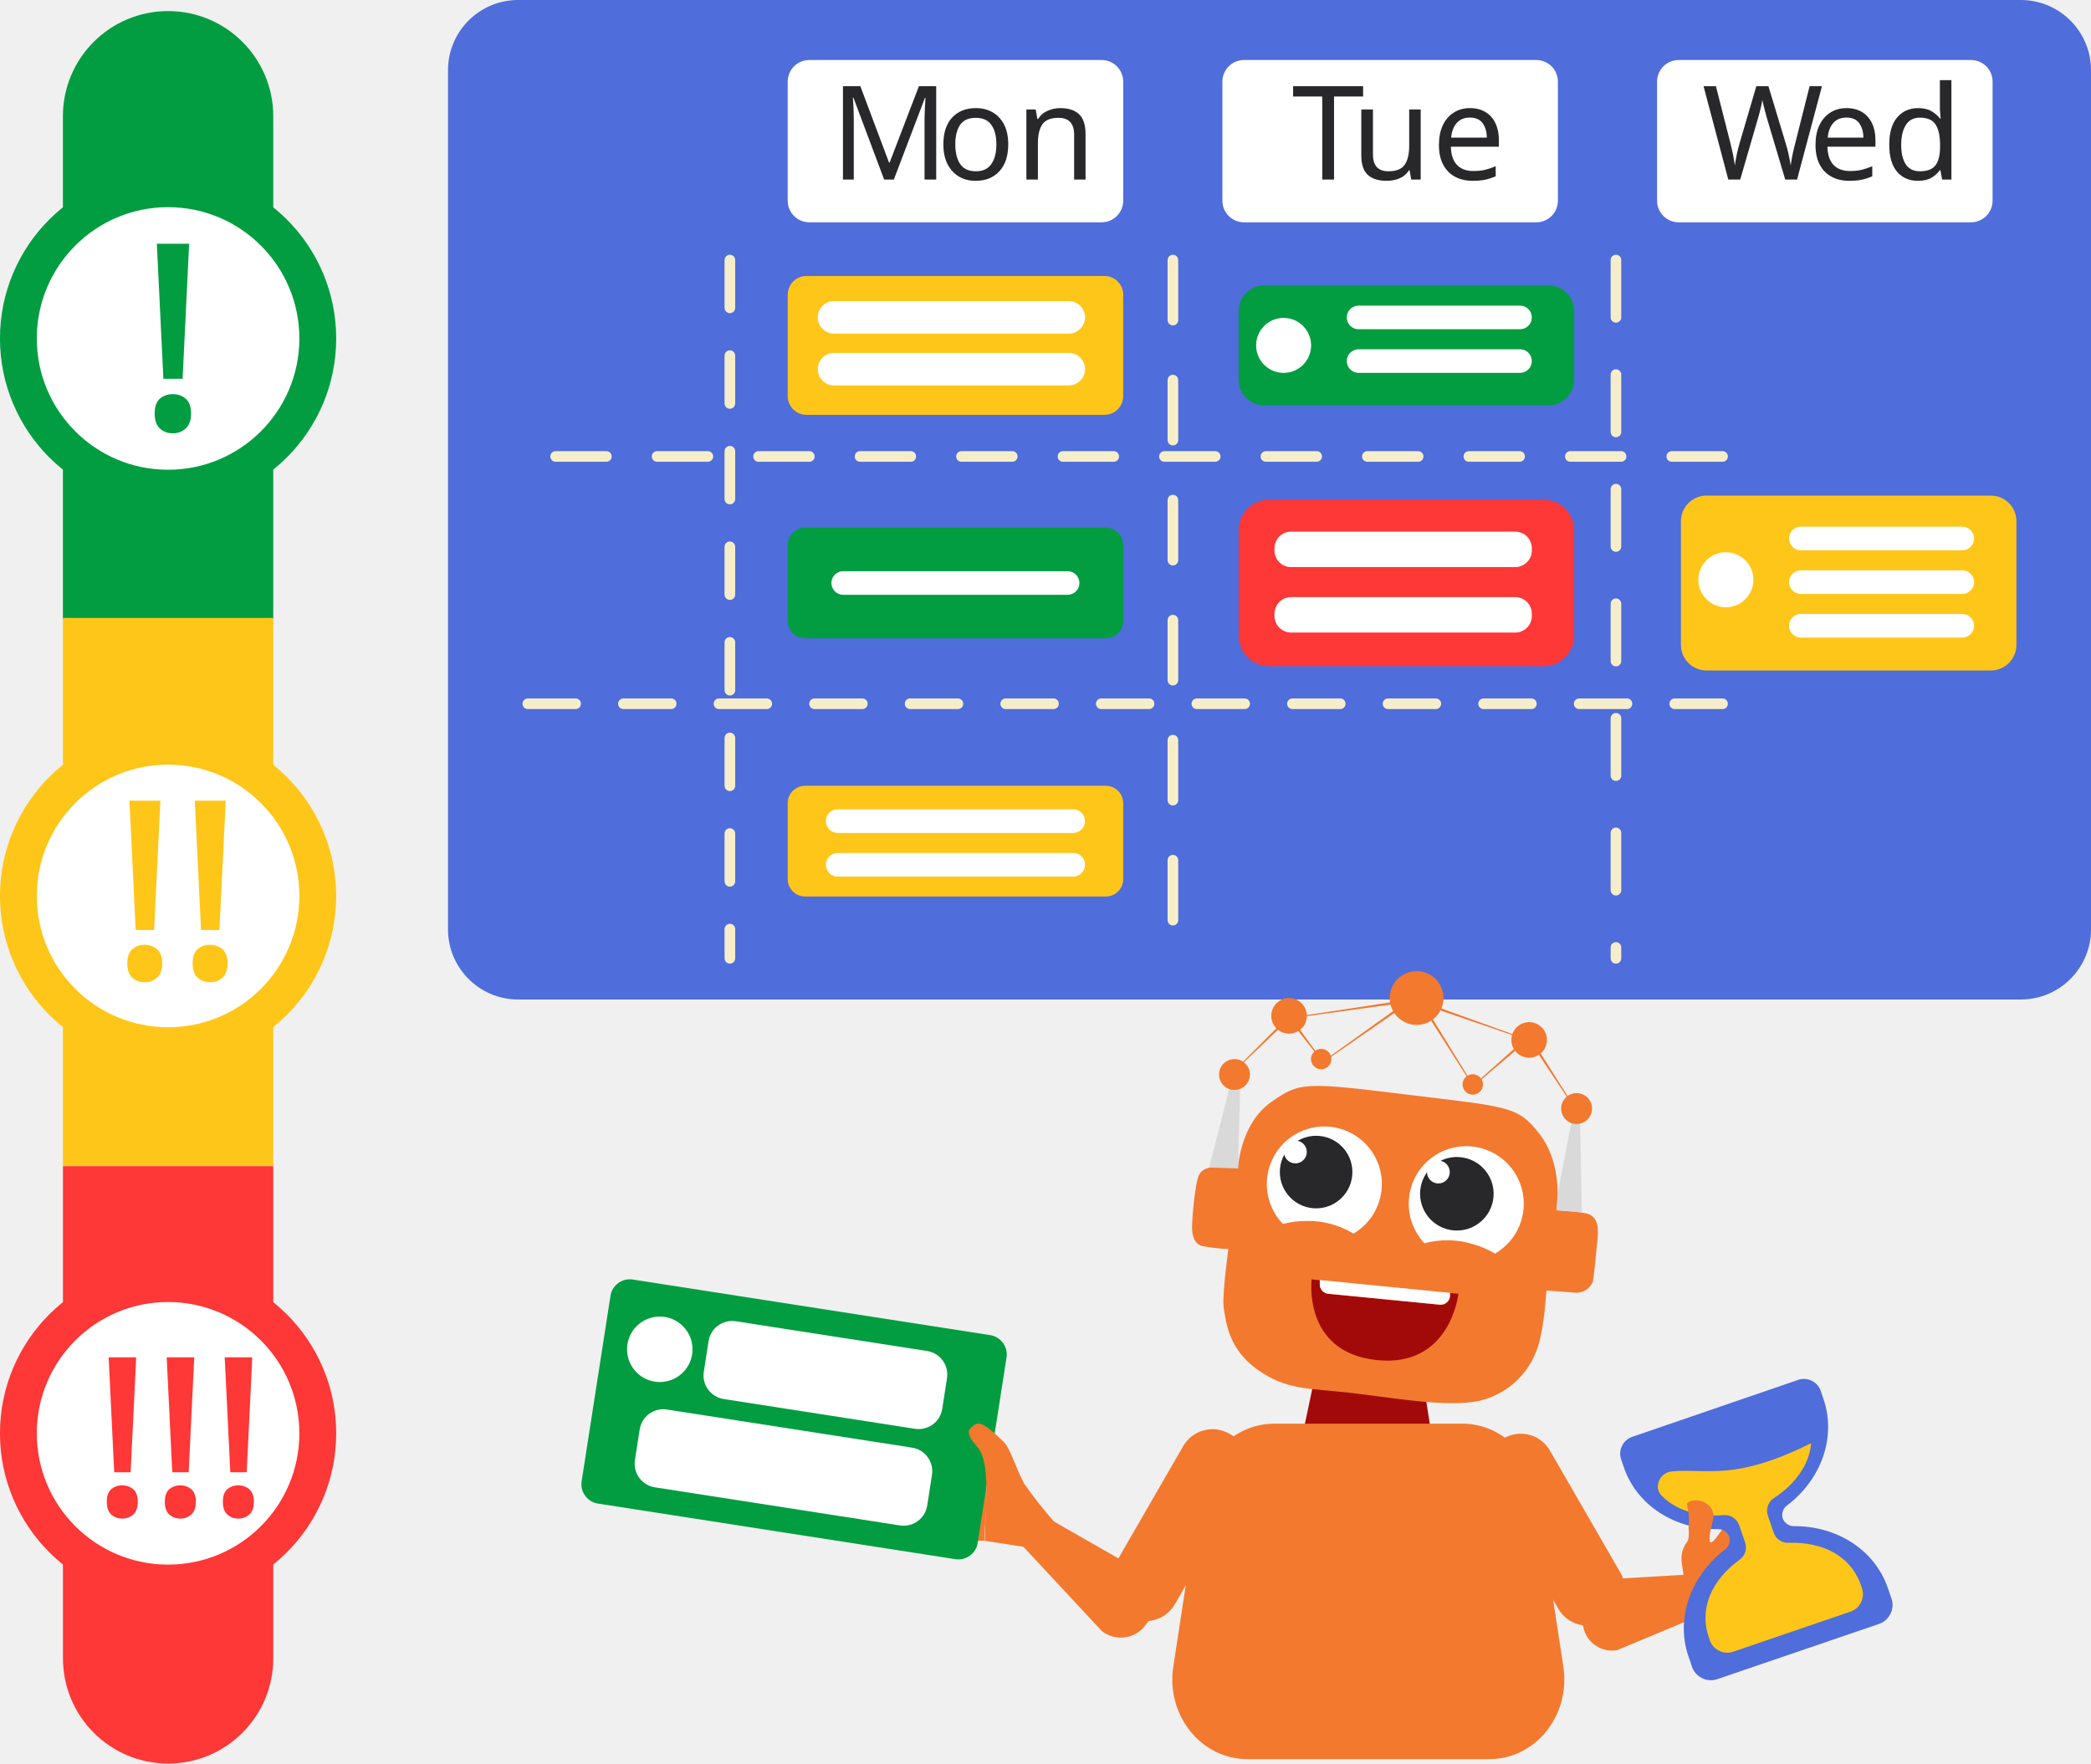
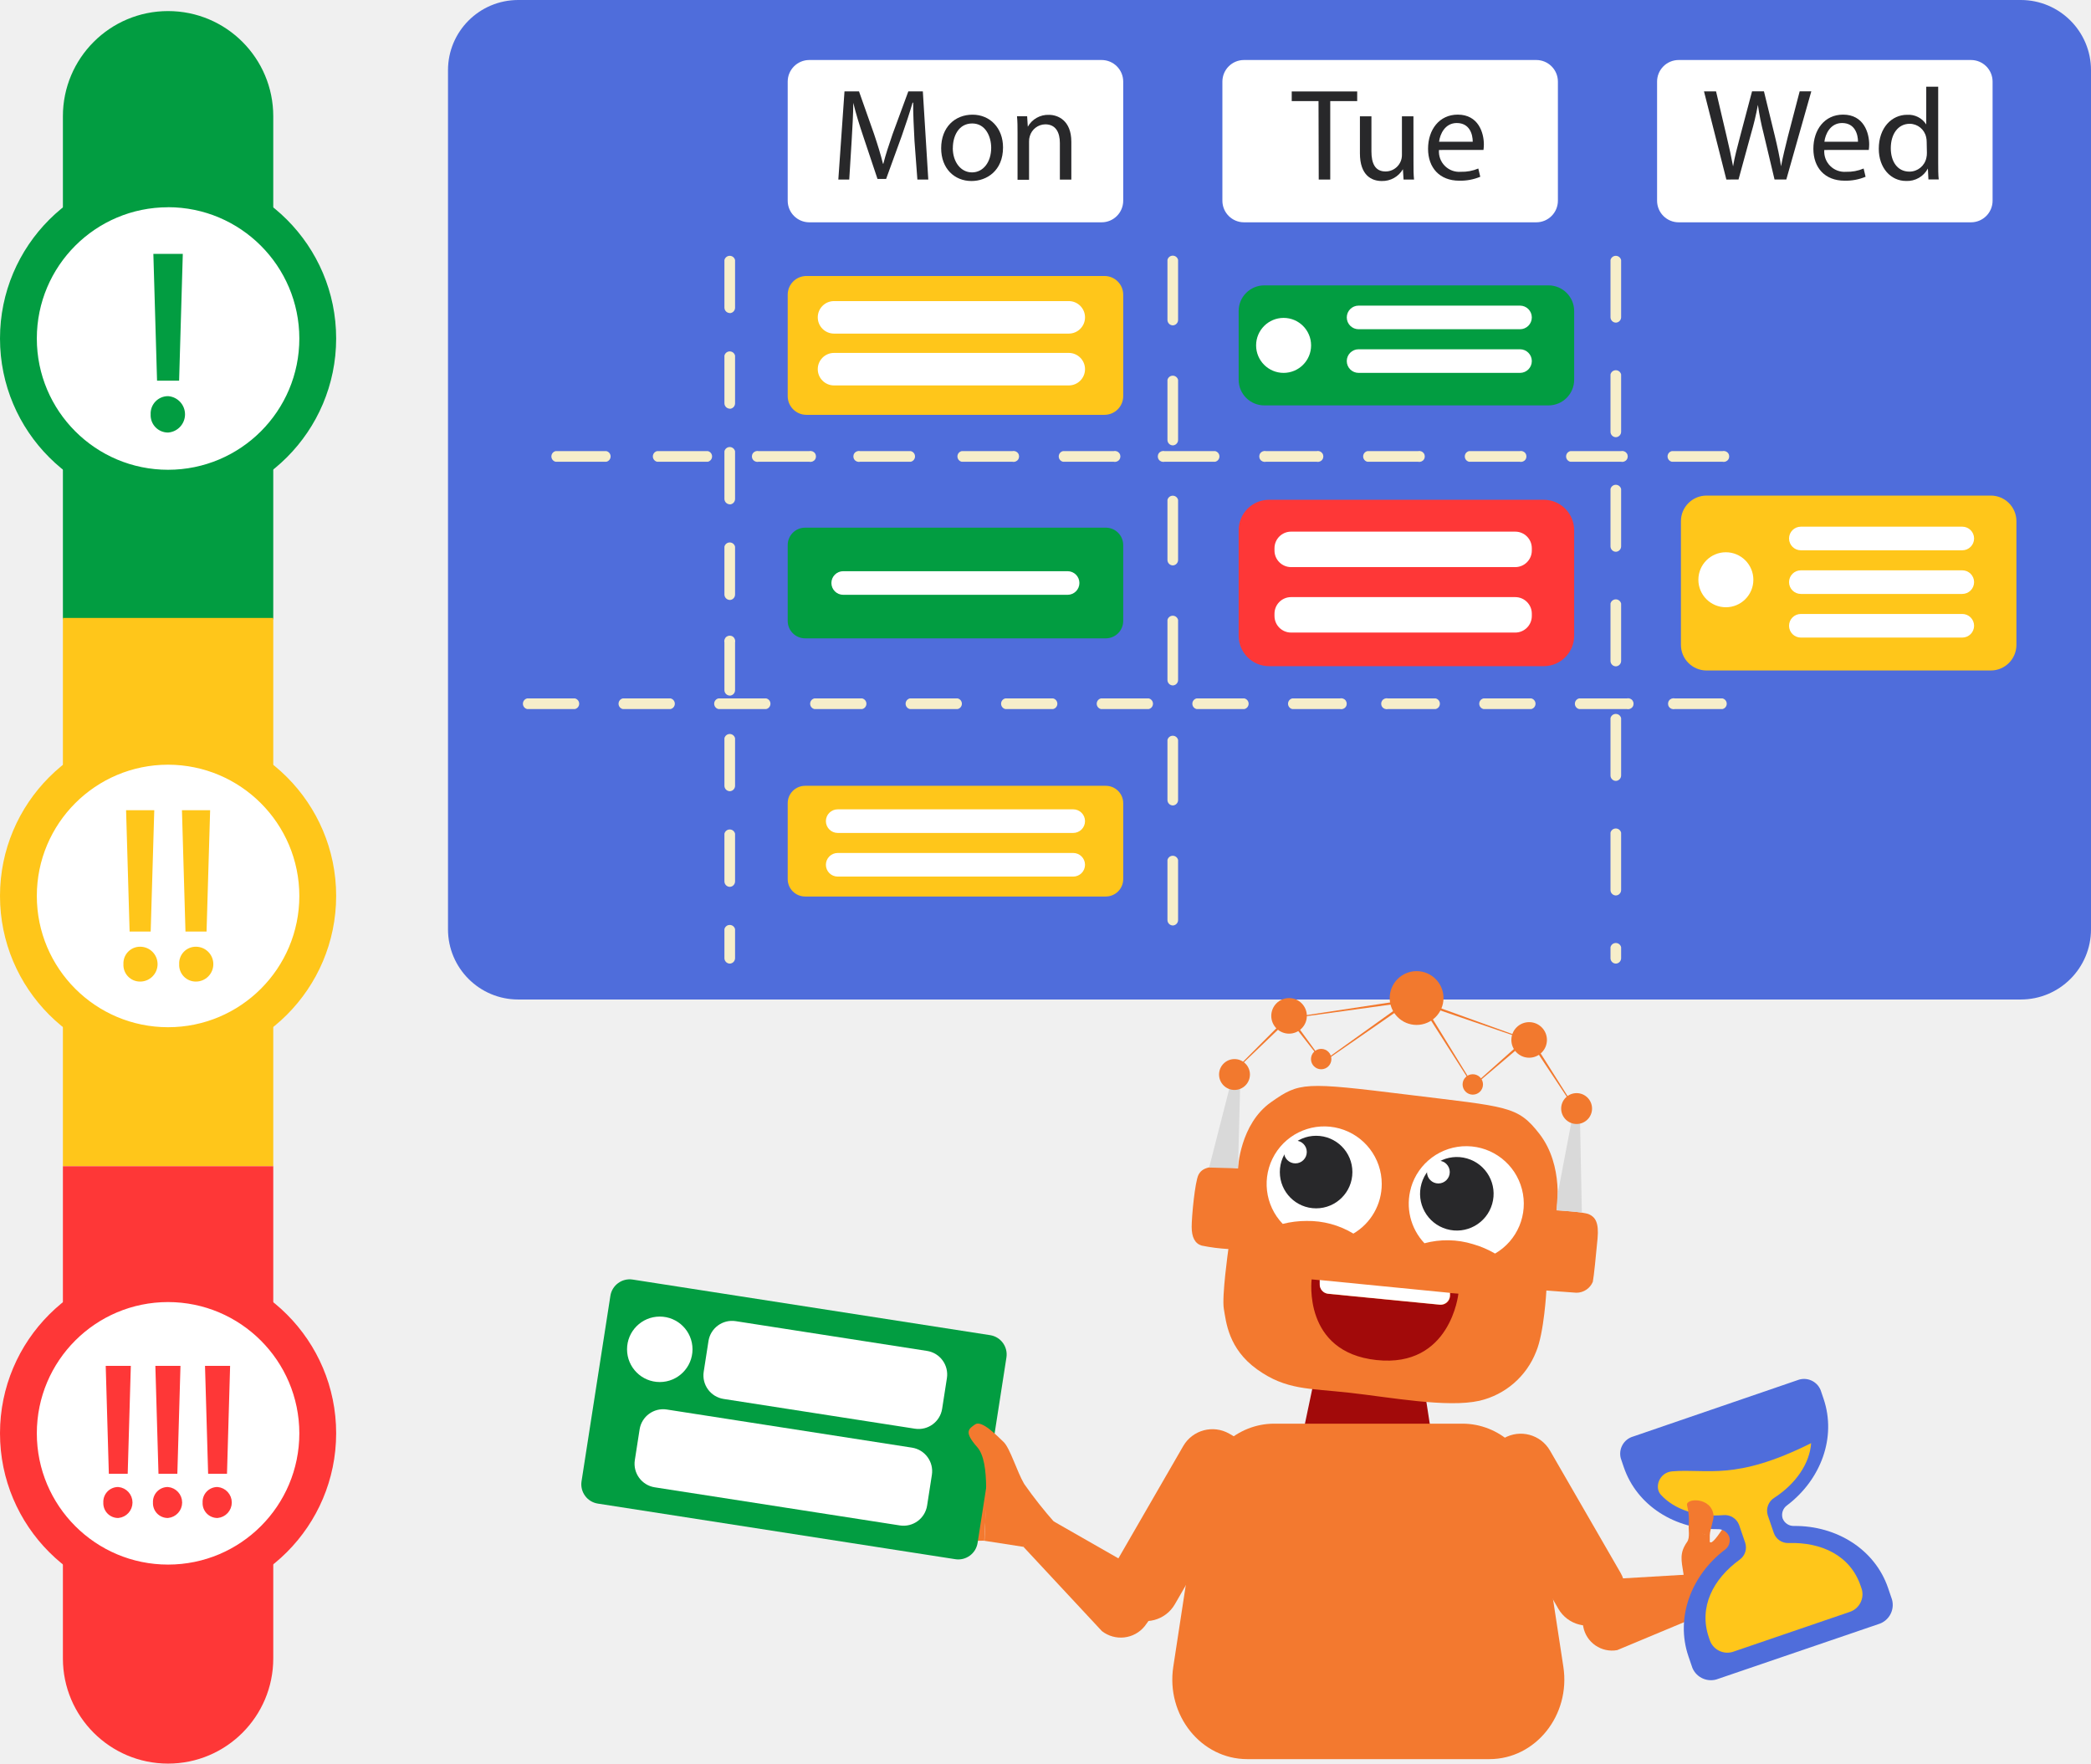
<svg xmlns="http://www.w3.org/2000/svg" viewBox="0 0 383.29 323.26">
  <defs>
-     <style>.cls-1{fill:#4f6ddb;}.cls-15,.cls-16,.cls-17,.cls-2{fill:#fff;}.cls-3,.cls-5,.cls-6{font-size:23.97px;}.cls-25,.cls-3,.cls-5,.cls-6{fill:#28282a;}.cls-18,.cls-19,.cls-20,.cls-3,.cls-5,.cls-6{font-family:MyriadPro-Regular, Myriad Pro;}.cls-3{letter-spacing:0.01em;}.cls-4{letter-spacing:0em;}.cls-5{letter-spacing:-0.05em;}.cls-6{letter-spacing:-0.03em;}.cls-7{letter-spacing:0em;}.cls-10,.cls-11,.cls-8,.cls-9{fill:none;stroke:#f6eeca;stroke-linecap:round;stroke-width:1.95px;}.cls-10,.cls-11,.cls-15,.cls-16,.cls-17,.cls-18,.cls-19,.cls-20,.cls-8,.cls-9{stroke-miterlimit:10;}.cls-8{stroke-dasharray:8.76;}.cls-9{stroke-dasharray:11;}.cls-10{stroke-dasharray:10.5;}.cls-11{stroke-dasharray:9.3;}.cls-12,.cls-18{fill:#029d41;}.cls-13,.cls-19{fill:#ffc61a;}.cls-14,.cls-20{fill:#fe3737;}.cls-15,.cls-18{stroke:#029d41;}.cls-15,.cls-16,.cls-17{stroke-width:6.75px;}.cls-16,.cls-19{stroke:#ffc61a;}.cls-17,.cls-20{stroke:#fe3737;}.cls-18{font-size:46.49px;stroke-width:0.91px;}.cls-19{font-size:44.53px;stroke-width:0.87px;}.cls-20{font-size:39.55px;stroke-width:0.78px;}.cls-21{fill:#f3792f;}.cls-22{fill:#a20a0a;}.cls-23{fill:#d9d9d9;}.cls-24{fill:#f2792e;}</style>
+     <style>.cls-1{fill:#4f6ddb;}.cls-2{fill:#fff;}.cls-3{fill:#28282a;}.cls-4{fill:#f6eeca;}.cls-5,.cls-8{fill:#029d41;}.cls-6,.cls-9{fill:#ffc61a;}.cls-10,.cls-7{fill:#fe3737;}.cls-8{stroke:#029d41;stroke-width:0.91px;}.cls-10,.cls-8,.cls-9{stroke-miterlimit:10;}.cls-9{stroke:#ffc61a;stroke-width:0.87px;}.cls-10{stroke:#fe3737;stroke-width:0.78px;}.cls-11{fill:#f3792f;}.cls-12{fill:#a20a0a;}.cls-13{fill:#d9d9d9;}.cls-14{fill:#f2792e;}</style>
  </defs>
  <g id="Слой_2" data-name="Слой 2">
    <rect class="cls-1" x="82.12" width="301.17" height="183.21" rx="12.87" ry="12.87" />
    <rect class="cls-2" x="144.39" y="11" width="61.5" height="29.75" rx="3.96" ry="3.96" />
-     <text class="cls-3" transform="translate(152.19 32.91)">M<tspan class="cls-4" x="19.42" y="0">on</tspan>
-     </text>
+     <path class="cls-3" d="M184.35,58.5c-.12-2.25-.26-5-.24-7H184c-.55,1.89-1.22,3.91-2,6.14l-2.85,7.84h-1.58L175,57.8c-.77-2.28-1.41-4.36-1.87-6.28h0c0,2-.17,4.72-.31,7.14l-.43,6.93h-2l1.13-16.16h2.66l2.76,7.82c.67,2,1.22,3.76,1.63,5.44h.07c.41-1.63,1-3.4,1.7-5.44l2.88-7.82h2.66l1,16.16h-2Z" transform="translate(-16.72 -32.68)" />
+     <path class="cls-3" d="M200.58,59.7c0,4.29-3,6.16-5.78,6.16-3.14,0-5.56-2.3-5.56-6,0-3.88,2.54-6.16,5.75-6.16S200.58,56.15,200.58,59.7Zm-9.21.12c0,2.54,1.46,4.46,3.52,4.46s3.52-1.89,3.52-4.51c0-2-1-4.46-3.48-4.46S191.38,57.61,191.38,59.82Z" transform="translate(-16.72 -32.68)" />
+     <path class="cls-3" d="M203.24,57.13c0-1.2,0-2.18-.1-3.14H205l.12,1.92h0A4.27,4.27,0,0,1,209,53.73c1.61,0,4.1,1,4.1,4.94v6.93H211V58.9c0-1.87-.7-3.43-2.68-3.43a3,3,0,0,0-2.83,2.16,3,3,0,0,0-.14,1v7h-2.11Z" transform="translate(-16.72 -32.68)" />
    <rect class="cls-2" x="224.07" y="11" width="61.5" height="29.75" rx="3.96" ry="3.96" />
-     <text class="cls-5" transform="translate(236.8 32.91)">T<tspan class="cls-4" x="10.84" y="0">ue</tspan>
-     </text>
+     <path class="cls-3" d="M258.41,51.21H253.5V49.44h12v1.77h-4.94V65.59h-2.11Z" transform="translate(-16.72 -32.68)" />
+     <path class="cls-3" d="M275.82,62.43c0,1.2,0,2.25.1,3.16H274l-.12-1.89h0A4.36,4.36,0,0,1,270,65.86c-1.82,0-4-1-4-5.08V54h2.11v6.42c0,2.21.67,3.69,2.59,3.69a3,3,0,0,0,3-3V54h2.11Z" transform="translate(-16.72 -32.68)" />
+     <path class="cls-3" d="M280.49,60.17a3.72,3.72,0,0,0,4,4,7.63,7.63,0,0,0,3.21-.6l.36,1.51a9.39,9.39,0,0,1-3.86.72c-3.57,0-5.71-2.35-5.71-5.85s2.06-6.26,5.44-6.26c3.79,0,4.79,3.33,4.79,5.47a8,8,0,0,1-.07,1Zm6.19-1.51c0-1.34-.55-3.43-2.93-3.43-2.13,0-3.07,2-3.24,3.43Z" transform="translate(-16.72 -32.68)" />
    <rect class="cls-2" x="303.75" y="11" width="61.5" height="29.75" rx="3.96" ry="3.96" />
-     <text class="cls-6" transform="translate(311.99 32.91)">W<tspan class="cls-7" x="19.49" y="0">ed</tspan>
-     </text>
-     <line class="cls-8" x1="133.79" y1="47.67" x2="133.79" y2="175.66" />
-     <line class="cls-9" x1="215" y1="47.67" x2="215" y2="179" />
-     <line class="cls-10" x1="296.21" y1="47.67" x2="296.21" y2="175.66" />
-     <line class="cls-11" x1="315.75" y1="83.67" x2="95.45" y2="83.67" />
-     <line class="cls-8" x1="315.75" y1="129" x2="95.45" y2="129" />
-     <rect class="cls-12" x="144.39" y="96.72" width="61.5" height="20.29" rx="3.19" ry="3.19" />
+     <path class="cls-3" d="M333.17,65.59l-4.1-16.16h2.21l1.92,8.17c.48,2,.91,4,1.2,5.58h0c.26-1.61.77-3.52,1.32-5.61l2.16-8.15h2.18l2,8.2c.46,1.92.89,3.84,1.13,5.54h0c.34-1.77.79-3.57,1.29-5.59l2.13-8.15h2.13l-4.58,16.16H342l-2-8.41a48.31,48.31,0,0,1-1.05-5.27h0a50.3,50.3,0,0,1-1.25,5.27l-2.3,8.41Z" transform="translate(-16.72 -32.68)" />
+     <path class="cls-3" d="M351.12,60.17a3.72,3.72,0,0,0,4,4,7.64,7.64,0,0,0,3.21-.6l.36,1.51a9.39,9.39,0,0,1-3.86.72c-3.57,0-5.71-2.35-5.71-5.85s2.06-6.26,5.44-6.26c3.79,0,4.79,3.33,4.79,5.47a8.08,8.08,0,0,1-.07,1Zm6.18-1.51c0-1.34-.55-3.43-2.92-3.43-2.13,0-3.07,2-3.24,3.43Z" transform="translate(-16.72 -32.68)" />
+     <path class="cls-3" d="M372,48.57v14c0,1,0,2.21.1,3h-1.89l-.1-2h0a4.29,4.29,0,0,1-4,2.28c-2.8,0-5-2.37-5-5.9,0-3.86,2.37-6.23,5.2-6.23a3.88,3.88,0,0,1,3.5,1.77h0V48.57Zm-2.11,10.14a3.7,3.7,0,0,0-.1-.89,3.1,3.1,0,0,0-3-2.45c-2.18,0-3.48,1.92-3.48,4.48,0,2.35,1.15,4.29,3.43,4.29a3.17,3.17,0,0,0,3.09-2.52,3.65,3.65,0,0,0,.1-.91Z" transform="translate(-16.72 -32.68)" />
+     <path class="cls-4" d="M150.51,209.31a1,1,0,0,1-1-1V203a1,1,0,0,1,1.95,0v5.31A1,1,0,0,1,150.51,209.31Zm0-14.07a1,1,0,0,1-1-1V185.5a1,1,0,0,1,1.95,0v8.76A1,1,0,0,1,150.51,195.24Zm0-17.53a1,1,0,0,1-1-1V168a1,1,0,0,1,1.95,0v8.76A1,1,0,0,1,150.51,177.71Zm0-17.53a1,1,0,0,1-1-1v-8.76a1,1,0,1,1,1.95,0v8.76A1,1,0,0,1,150.51,160.19Zm0-17.53a1,1,0,0,1-1-1v-8.76a1,1,0,0,1,1.95,0v8.76A1,1,0,0,1,150.51,142.66Zm0-17.53a1,1,0,0,1-1-1V115.4a1,1,0,0,1,1.95,0v8.76A1,1,0,0,1,150.51,125.14Zm0-17.53a1,1,0,0,1-1-1V97.87a1,1,0,0,1,1.95,0v8.76A1,1,0,0,1,150.51,107.61Zm0-17.53a1,1,0,0,1-1-1V80.35a1,1,0,0,1,1.95,0v8.76A1,1,0,0,1,150.51,90.08Z" transform="translate(-16.72 -32.68)" />
+     <path class="cls-4" d="M231.72,202.32a1,1,0,0,1-1-1v-11a1,1,0,0,1,1.95,0v11A1,1,0,0,1,231.72,202.32Zm0-22a1,1,0,0,1-1-1v-11a1,1,0,0,1,1.95,0v11A1,1,0,0,1,231.72,180.32Zm0-22a1,1,0,0,1-1-1v-11a1,1,0,0,1,1.95,0v11A1,1,0,0,1,231.72,158.32Zm0-22a1,1,0,0,1-1-1v-11a1,1,0,0,1,1.95,0v11A1,1,0,0,1,231.72,136.32Zm0-22a1,1,0,0,1-1-1v-11a1,1,0,0,1,1.95,0v11A1,1,0,0,1,231.72,114.32Zm0-22a1,1,0,0,1-1-1v-11a1,1,0,0,1,1.95,0v11A1,1,0,0,1,231.72,92.32Z" transform="translate(-16.72 -32.68)" />
+     <path class="cls-4" d="M312.93,209.31a1,1,0,0,1-1-1v-2a1,1,0,0,1,1.95,0v2A1,1,0,0,1,312.93,209.31Zm0-12.49a1,1,0,0,1-1-1v-10.5a1,1,0,0,1,1.95,0v10.5A1,1,0,0,1,312.93,196.82Zm0-21a1,1,0,0,1-1-1v-10.5a1,1,0,0,1,1.95,0v10.5A1,1,0,0,1,312.93,175.82Zm0-21a1,1,0,0,1-1-1v-10.5a1,1,0,0,1,1.95,0v10.5A1,1,0,0,1,312.93,154.82Zm0-21a1,1,0,0,1-1-1v-10.5a1,1,0,0,1,1.95,0v10.5A1,1,0,0,1,312.93,133.82Zm0-21a1,1,0,0,1-1-1v-10.5a1,1,0,0,1,1.95,0v10.5A1,1,0,0,1,312.93,112.82Zm0-21a1,1,0,0,1-1-1V80.35a1,1,0,0,1,1.95,0v10.5A1,1,0,0,1,312.93,91.82Z" transform="translate(-16.72 -32.68)" />
+     <path class="cls-4" d="M332.47,117.32h-9.3a1,1,0,0,1,0-1.95h9.3a1,1,0,1,1,0,1.95Zm-18.6,0h-9.3a1,1,0,0,1,0-1.95h9.3a1,1,0,1,1,0,1.95Zm-18.6,0H286a1,1,0,0,1,0-1.95h9.3a1,1,0,1,1,0,1.95Zm-18.6,0h-9.3a1,1,0,0,1,0-1.95h9.3a1,1,0,1,1,0,1.95Zm-18.6,0h-9.3a1,1,0,1,1,0-1.95h9.3a1,1,0,1,1,0,1.95Zm-18.6,0h-9.3a1,1,0,1,1,0-1.95h9.3a1,1,0,0,1,0,1.95Zm-18.6,0h-9.3a1,1,0,0,1,0-1.95h9.3a1,1,0,1,1,0,1.95Zm-18.6,0H193a1,1,0,0,1,0-1.95h9.3a1,1,0,1,1,0,1.95Zm-18.6,0h-9.3a1,1,0,1,1,0-1.95h9.3a1,1,0,0,1,0,1.95Zm-18.6,0h-9.3a1,1,0,1,1,0-1.95h9.3a1,1,0,1,1,0,1.95Zm-18.6,0h-9.3a1,1,0,0,1,0-1.95h9.3a1,1,0,0,1,0,1.95Zm-18.6,0h-9.3a1,1,0,0,1,0-1.95h9.3a1,1,0,0,1,0,1.95Z" transform="translate(-16.72 -32.68)" />
+     <path class="cls-4" d="M332.47,162.65H323.7a1,1,0,1,1,0-1.95h8.76a1,1,0,0,1,0,1.95Zm-17.53,0h-8.76a1,1,0,0,1,0-1.95h8.76a1,1,0,1,1,0,1.95Zm-17.53,0h-8.76a1,1,0,0,1,0-1.95h8.76a1,1,0,0,1,0,1.95Zm-17.53,0h-8.76a1,1,0,1,1,0-1.95h8.76a1,1,0,0,1,0,1.95Zm-17.53,0H253.6a1,1,0,0,1,0-1.95h8.76a1,1,0,1,1,0,1.95Zm-17.53,0h-8.76a1,1,0,0,1,0-1.95h8.76a1,1,0,0,1,0,1.95Zm-17.53,0h-8.76a1,1,0,0,1,0-1.95h8.76a1,1,0,0,1,0,1.95Zm-17.53,0H201a1,1,0,0,1,0-1.95h8.76a1,1,0,0,1,0,1.95Zm-17.53,0H183.5a1,1,0,0,1,0-1.95h8.76a1,1,0,0,1,0,1.95Zm-17.53,0H166a1,1,0,0,1,0-1.95h8.76a1,1,0,0,1,0,1.95Zm-17.53,0h-8.76a1,1,0,0,1,0-1.95h8.76a1,1,0,0,1,0,1.95Zm-17.53,0h-8.76a1,1,0,0,1,0-1.95h8.76a1,1,0,0,1,0,1.95Zm-17.53,0h-8.76a1,1,0,0,1,0-1.95h8.76a1,1,0,0,1,0,1.95Z" transform="translate(-16.72 -32.68)" />
+     <rect class="cls-5" x="144.39" y="96.72" width="61.5" height="20.29" rx="3.19" ry="3.19" />
    <rect class="cls-2" x="152.4" y="104.7" width="45.46" height="4.33" rx="2.17" ry="2.17" />
-     <rect class="cls-13" x="144.39" y="144.04" width="61.5" height="20.29" rx="3.19" ry="3.19" />
+     <rect class="cls-6" x="144.39" y="144.04" width="61.5" height="20.29" rx="3.19" ry="3.19" />
    <rect class="cls-2" x="151.39" y="148.35" width="47.5" height="4.33" rx="2.17" ry="2.17" />
    <rect class="cls-2" x="151.39" y="156.35" width="47.5" height="4.33" rx="2.17" ry="2.17" />
-     <rect class="cls-13" x="144.39" y="50.59" width="61.5" height="25.45" rx="3.43" ry="3.43" />
+     <rect class="cls-6" x="144.39" y="50.59" width="61.5" height="25.45" rx="3.43" ry="3.43" />
    <rect class="cls-2" x="149.9" y="55.19" width="48.99" height="5.96" rx="2.98" ry="2.98" />
    <rect class="cls-2" x="149.9" y="64.69" width="48.99" height="5.96" rx="2.98" ry="2.98" />
-     <rect class="cls-12" x="227.05" y="52.31" width="61.5" height="22" rx="4.7" ry="4.7" />
+     <rect class="cls-5" x="227.05" y="52.31" width="61.5" height="22" rx="4.7" ry="4.7" />
    <circle class="cls-2" cx="235.29" cy="63.31" r="5.04" />
    <rect class="cls-2" x="246.87" y="56.02" width="33.92" height="4.33" rx="2.17" ry="2.17" />
    <rect class="cls-2" x="246.87" y="64.02" width="33.92" height="4.33" rx="2.17" ry="2.17" />
-     <rect class="cls-13" x="308.12" y="90.84" width="61.5" height="32.06" rx="4.7" ry="4.7" />
+     <rect class="cls-6" x="308.12" y="90.84" width="61.5" height="32.06" rx="4.7" ry="4.7" />
    <circle class="cls-2" cx="316.36" cy="106.27" r="5.04" />
    <rect class="cls-2" x="327.94" y="96.54" width="33.92" height="4.33" rx="2.17" ry="2.17" />
    <rect class="cls-2" x="327.94" y="104.54" width="33.92" height="4.33" rx="2.17" ry="2.17" />
    <rect class="cls-2" x="327.94" y="112.54" width="33.92" height="4.33" rx="2.17" ry="2.17" />
-     <rect class="cls-14" x="227.05" y="91.61" width="61.5" height="30.5" rx="5.58" ry="5.58" />
+     <rect class="cls-7" x="227.05" y="91.61" width="61.5" height="30.5" rx="5.58" ry="5.58" />
    <rect class="cls-2" x="233.62" y="97.45" width="47.17" height="6.5" rx="3.04" ry="3.04" />
    <rect class="cls-2" x="233.62" y="109.45" width="47.17" height="6.5" rx="3.04" ry="3.04" />
-     <path class="cls-12" d="M15.56,71.18h92.22a0,0,0,0,1,0,0v38.56a0,0,0,0,1,0,0H15.56A19.28,19.28,0,0,1-3.72,90.46v0A19.28,19.28,0,0,1,15.56,71.18Z" transform="translate(121.27 5.75) rotate(90)" />
-     <rect class="cls-13" x="1.78" y="176.92" width="100.5" height="38.56" transform="translate(227.01 111.49) rotate(90)" />
-     <circle class="cls-15" cx="30.81" cy="62.04" r="27.44" />
-     <circle class="cls-16" cx="30.81" cy="164.23" r="27.44" />
-     <path class="cls-14" d="M-2.72,281.92H87.5a19.28,19.28,0,0,1,19.28,19.28v0A19.28,19.28,0,0,1,87.5,320.47H-2.72a0,0,0,0,1,0,0V281.92A0,0,0,0,1-2.72,281.92Z" transform="translate(332.01 216.48) rotate(90)" />
-     <circle class="cls-17" cx="30.81" cy="262.73" r="27.44" />
-     <text class="cls-18" transform="translate(25.46 78.32)">!</text>
-     <text class="cls-19" transform="translate(20.57 179)">!!</text>
-     <text class="cls-20" transform="translate(17.12 277.43)">!!!</text>
-     <path class="cls-21" d="M199.7,297.94a4.82,4.82,0,0,0-2.82.7c-1.75,1.17-1.65,2.71-1.55,4.14a3.67,3.67,0,0,0-1.18,3.13c.24,1,1.28,2.17,1.28,3s-.77,3.25.39,4.93,5.25,1.18,5.83,1.26C201.77,309.16,203.32,303.31,199.7,297.94Z" transform="translate(-21.22 -32.68)" />
-     <rect class="cls-21" x="230.76" y="293.12" width="13.17" height="38.25" rx="6.19" ry="6.19" transform="translate(166.7 -109.52) rotate(30)" />
-     <path class="cls-21" d="M214.33,311.53,230.9,321a5.63,5.63,0,0,1,1.61,7.75l-1.45,2a5.63,5.63,0,0,1-7.86.91l-14.43-15.5Z" transform="translate(-21.22 -32.68)" />
-     <polygon class="cls-22" points="240.74 253.65 238.88 262.49 262.77 265.4 261.32 256.05 240.74 253.65" />
-     <path class="cls-21" d="M248.15,246.84s.35-8.12,6.06-12.13c5.24-3.68,6-3.72,25-1.38,18.45,2.28,20.17,2,24.21,7.21,4.54,5.88,3.12,14,3.12,14s4.92.23,6,.74,1.79,1.47,1.52,4.41-.69,7.12-.87,7.95a3.26,3.26,0,0,1-3,2c-1.42-.09-5.51-.41-5.51-.41s-.41,7.76-1.88,11.21a14.73,14.73,0,0,1-10.38,9c-5.88,1.33-16.4-.64-23.84-1.47s-11.58-.46-16.91-4.27-5.7-8.77-6.11-11.07.83-11,.83-11a33.72,33.72,0,0,1-4.82-.55c-1.24-.37-1.84-1.52-1.84-3.45s.6-8.22,1.24-9.51S243.09,246.06,248.15,246.84Z" transform="translate(-21.22 -32.68)" />
-     <polygon class="cls-23" points="221.64 214.01 225.54 198.78 227.33 199.05 226.93 214.16 221.64 214.01" />
-     <circle class="cls-24" cx="226.29" cy="196.96" r="2.83" />
-     <circle class="cls-24" cx="236.29" cy="186.21" r="3.26" />
-     <circle class="cls-24" cx="280.3" cy="190.62" r="3.26" />
-     <circle class="cls-24" cx="259.67" cy="182.94" r="4.93" />
-     <circle class="cls-24" cx="242.18" cy="194.13" r="1.87" />
-     <circle class="cls-24" cx="269.97" cy="198.78" r="1.87" />
-     <polygon class="cls-23" points="285.52 218.94 288.07 205.52 289.63 205.52 289.96 222.24 285.31 221.83 285.52 218.94" />
-     <circle class="cls-24" cx="289" cy="203.2" r="2.83" />
-     <polygon class="cls-24" points="227.69 194.78 234.32 188.13 234.6 188.42 227.82 194.91 227.69 194.78" />
-     <polygon class="cls-24" points="241.56 193.54 237.74 188.69 238.07 188.44 241.7 193.43 241.56 193.54" />
-     <polygon class="cls-24" points="238.5 186.22 255.52 183.64 255.58 184.05 238.53 186.4 238.5 186.22" />
-     <polygon class="cls-24" points="278.07 190.03 263.59 185.07 263.73 184.68 278.13 189.87 278.07 190.03" />
-     <polygon class="cls-24" points="269.11 197.72 262.04 186.64 262.39 186.42 269.27 197.62 269.11 197.72" />
-     <polygon class="cls-24" points="270.82 198.24 277.89 191.94 278.16 192.26 270.94 198.38 270.82 198.24" />
-     <polygon class="cls-24" points="287.56 201.59 281.93 193.11 282.28 192.88 287.71 201.49 287.56 201.59" />
-     <polygon class="cls-24" points="243.18 194.06 255.57 185.19 255.81 185.53 243.29 194.2 243.18 194.06" />
-     <path class="cls-2" d="M274.52,249.7a10.54,10.54,0,0,1-5.2,9.1,16.06,16.06,0,0,0-8.58-2.32,17.79,17.79,0,0,0-4.37.54,10.55,10.55,0,1,1,18.16-7.31Z" transform="translate(-21.22 -32.68)" />
-     <circle class="cls-25" cx="241.25" cy="214.84" r="6.65" />
-     <path class="cls-2" d="M279.87,250.38a10.54,10.54,0,0,0,2.46,10.19,16.06,16.06,0,0,1,8.89.16,17.79,17.79,0,0,1,4.05,1.73,10.55,10.55,0,1,0-15.41-12.08Z" transform="translate(-21.22 -32.68)" />
-     <circle class="cls-25" cx="288.26" cy="251.49" r="6.74" transform="translate(-54.77 425.64) rotate(-73.83)" />
-     <path class="cls-22" d="M288.55,269.81s-1.4,13.62-15,12.17-11.9-14.79-11.9-14.79l1.53.15,0,.72a1.71,1.71,0,0,0,1.54,1.79l20.45,2a1.71,1.71,0,0,0,1.87-1.6l0-.56Z" transform="translate(-21.22 -32.68)" />
-     <path class="cls-2" d="M287,269.66l0,.56a1.71,1.71,0,0,1-1.87,1.6l-20.45-2a1.71,1.71,0,0,1-1.54-1.79l0-.72Z" transform="translate(-21.22 -32.68)" />
-     <path class="cls-21" d="M294.24,355.13H249.85c-8.47,0-14.92-8.06-13.56-16.94l4.94-32.3c1.08-7.06,6.82-12.25,13.56-12.25h34.5c6.73,0,12.48,5.19,13.56,12.25l4.94,32.3C309.15,347.07,302.7,355.13,294.24,355.13Z" transform="translate(-21.22 -32.68)" />
-     <rect class="cls-21" x="299.52" y="293.95" width="13.17" height="38.25" rx="6.19" ry="6.19" transform="translate(706.51 398.47) rotate(150)" />
-     <path class="cls-21" d="M332.19,321.2l-16.91,1a5.36,5.36,0,0,0-4.29,6.22l.45,2.44a5.36,5.36,0,0,0,6.22,4.29l17.93-7.49Z" transform="translate(-21.22 -32.68)" />
-     <path class="cls-21" d="M344.7,321.92c-.21-.67-.22-1,1.67-1.78s2.64-1.62,2.42-3.25-5,1.21-5.29.74.64-1.17,2.62-2.39,2.59-3.06,1.2-4.55-5.83,3.93-6.43,3.46,1.73-3.22,2.56-4.3.77-3.1-1.34-2.84-6.27,8.55-7.32,8.39l-.17-.05c0-.37,0-.86,0-1.38-1.26.39-2.8-1.46-3.85-1.87-.11.85.28,2.42-.32,3.24a5.78,5.78,0,0,0-.45.73c-1,1.84-.4,3.43-.13,5.54.3,2.38,3.17,6.24,6.27,6.91s5.31-2.18,7.68-3.12,5.13-1.89,4.6-3.6S344.92,322.58,344.7,321.92Z" transform="translate(-21.22 -32.68)" />
-     <rect class="cls-12" x="130.03" y="272.08" width="73.47" height="41.56" rx="3.58" ry="3.58" transform="translate(25.78 -54.84) rotate(8.84)" />
-     <rect class="cls-2" x="150.39" y="277.51" width="44.23" height="14.43" rx="4.37" ry="4.37" transform="translate(24.6 -55.81) rotate(8.84)" />
-     <rect class="cls-2" x="137.71" y="294.46" width="54.22" height="14.43" rx="4.37" ry="4.37" transform="translate(27.11 -54.43) rotate(8.84)" />
-     <path class="cls-21" d="M209,304.69c-1.31-2.2-2.59-6.58-3.79-7.71s-4-4.05-5.2-3.21-2.11,1.35.38,4.17,1.44,11.23,1.33,17.17l7.09,1.1,5.84-4.37A78.19,78.19,0,0,1,209,304.69Z" transform="translate(-21.22 -32.68)" />
+     <path class="cls-5" d="M28.25,146.21V54A19.28,19.28,0,0,1,47.53,34.71h0A19.28,19.28,0,0,1,66.81,54v92.22Z" transform="translate(-16.72 -32.68)" />
+     <rect class="cls-6" x="11.53" y="113.27" width="38.56" height="100.5" />
+     <circle class="cls-2" cx="30.81" cy="62.04" r="27.44" />
+     <path class="cls-5" d="M47.53,125.54A30.81,30.81,0,1,1,78.34,94.72,30.84,30.84,0,0,1,47.53,125.54Zm0-54.87A24.06,24.06,0,1,0,71.59,94.72,24.09,24.09,0,0,0,47.53,70.66Z" transform="translate(-16.72 -32.68)" />
+     <circle class="cls-2" cx="30.81" cy="164.23" r="27.44" />
+     <path class="cls-6" d="M47.53,227.72a30.81,30.81,0,1,1,30.81-30.81A30.84,30.84,0,0,1,47.53,227.72Zm0-54.87a24.06,24.06,0,1,0,24.06,24.06A24.09,24.09,0,0,0,47.53,172.85Z" transform="translate(-16.72 -32.68)" />
+     <path class="cls-7" d="M28.25,336.67V246.45H66.81v90.22a19.28,19.28,0,0,1-19.28,19.28h0A19.28,19.28,0,0,1,28.25,336.67Z" transform="translate(-16.72 -32.68)" />
+     <circle class="cls-2" cx="30.81" cy="262.73" r="27.44" />
+     <path class="cls-7" d="M47.53,326.22a30.81,30.81,0,1,1,30.81-30.81A30.84,30.84,0,0,1,47.53,326.22Zm0-54.87a24.06,24.06,0,1,0,24.06,24.06A24.09,24.09,0,0,0,47.53,271.35Z" transform="translate(-16.72 -32.68)" />
+     <path class="cls-8" d="M44.79,108.63a2.73,2.73,0,0,1,2.74-2.88,2.89,2.89,0,0,1,0,5.76A2.72,2.72,0,0,1,44.79,108.63ZM45.95,102,45.3,79.67h4.46L49.11,102Z" transform="translate(-16.72 -32.68)" />
+     <path class="cls-9" d="M39.78,209.41a2.61,2.61,0,0,1,2.63-2.76,2.76,2.76,0,0,1,0,5.52A2.61,2.61,0,0,1,39.78,209.41ZM40.9,203l-.62-21.37h4.27L43.92,203Z" transform="translate(-16.72 -32.68)" />
+     <path class="cls-9" d="M50,209.41a2.61,2.61,0,0,1,2.63-2.76,2.76,2.76,0,0,1,0,5.52A2.61,2.61,0,0,1,50,209.41ZM51.14,203l-.62-21.37h4.27L54.16,203Z" transform="translate(-16.72 -32.68)" />
+     <path class="cls-10" d="M36.05,308.09a2.32,2.32,0,0,1,2.33-2.45,2.46,2.46,0,0,1,0,4.9A2.32,2.32,0,0,1,36.05,308.09Zm1-5.66-.55-19h3.8l-.55,19Z" transform="translate(-16.72 -32.68)" />
+     <path class="cls-10" d="M45.15,308.09a2.32,2.32,0,0,1,2.33-2.45,2.46,2.46,0,0,1,0,4.9A2.32,2.32,0,0,1,45.15,308.09Zm1-5.66-.55-19h3.8l-.55,19Z" transform="translate(-16.72 -32.68)" />
+     <path class="cls-10" d="M54.25,308.09a2.32,2.32,0,0,1,2.33-2.45,2.46,2.46,0,0,1,0,4.9A2.32,2.32,0,0,1,54.25,308.09Zm1-5.66-.55-19h3.8l-.55,19Z" transform="translate(-16.72 -32.68)" />
+     <path class="cls-11" d="M195.2,297.94a4.82,4.82,0,0,0-2.82.7c-1.75,1.17-1.65,2.71-1.55,4.14a3.67,3.67,0,0,0-1.18,3.13c.24,1,1.28,2.17,1.28,3s-.77,3.25.39,4.93,5.25,1.18,5.83,1.26C197.27,309.16,198.82,303.31,195.2,297.94Z" transform="translate(-16.72 -32.68)" />
+     <rect class="cls-11" x="213.72" y="305.66" width="38.25" height="13.17" rx="6.19" ry="6.19" transform="translate(-170.71 325.09) rotate(-60)" />
+     <path class="cls-11" d="M209.83,311.53,226.4,321a5.63,5.63,0,0,1,1.61,7.75l-1.45,2a5.63,5.63,0,0,1-7.86.91l-14.43-15.5Z" transform="translate(-16.72 -32.68)" />
+     <polygon class="cls-12" points="240.74 253.65 238.88 262.49 262.77 265.4 261.32 256.05 240.74 253.65" />
+     <path class="cls-11" d="M243.65,246.84s.35-8.12,6.06-12.13c5.24-3.68,6-3.72,25-1.38,18.45,2.28,20.17,2,24.21,7.21,4.54,5.88,3.12,14,3.12,14s4.92.23,6,.74,1.79,1.47,1.52,4.41-.69,7.12-.87,7.95a3.26,3.26,0,0,1-3,2c-1.42-.09-5.51-.41-5.51-.41s-.41,7.76-1.88,11.21a14.73,14.73,0,0,1-10.38,9c-5.88,1.33-16.4-.64-23.84-1.47s-11.58-.46-16.91-4.27-5.7-8.77-6.11-11.07.83-11,.83-11A33.72,33.72,0,0,1,237,261c-1.24-.37-1.84-1.52-1.84-3.45s.6-8.22,1.24-9.51S238.59,246.06,243.65,246.84Z" transform="translate(-16.72 -32.68)" />
+     <polygon class="cls-13" points="221.64 214.01 225.54 198.78 227.33 199.05 226.93 214.16 221.64 214.01" />
+     <circle class="cls-14" cx="226.29" cy="196.96" r="2.83" />
+     <circle class="cls-14" cx="236.29" cy="186.21" r="3.26" />
+     <circle class="cls-14" cx="280.3" cy="190.62" r="3.26" />
+     <circle class="cls-14" cx="259.67" cy="182.94" r="4.93" />
+     <circle class="cls-14" cx="242.18" cy="194.13" r="1.87" />
+     <circle class="cls-14" cx="269.97" cy="198.78" r="1.87" />
+     <polygon class="cls-13" points="285.52 218.94 288.07 205.52 289.63 205.52 289.96 222.24 285.31 221.83 285.52 218.94" />
+     <circle class="cls-14" cx="289" cy="203.2" r="2.83" />
+     <polygon class="cls-14" points="227.69 194.78 234.31 188.13 234.6 188.42 227.82 194.91 227.69 194.78" />
+     <polygon class="cls-14" points="241.56 193.54 237.74 188.69 238.07 188.44 241.7 193.43 241.56 193.54" />
+     <polygon class="cls-14" points="238.5 186.22 255.52 183.64 255.58 184.05 238.53 186.4 238.5 186.22" />
+     <polygon class="cls-14" points="278.07 190.03 263.59 185.07 263.73 184.68 278.13 189.87 278.07 190.03" />
+     <polygon class="cls-14" points="269.11 197.72 262.04 186.64 262.39 186.42 269.27 197.62 269.11 197.72" />
+     <polygon class="cls-14" points="270.82 198.24 277.89 191.94 278.16 192.26 270.94 198.38 270.82 198.24" />
+     <polygon class="cls-14" points="287.56 201.59 281.93 193.11 282.28 192.88 287.71 201.49 287.56 201.59" />
+     <polygon class="cls-14" points="243.18 194.06 255.57 185.19 255.81 185.53 243.29 194.2 243.18 194.06" />
+     <path class="cls-2" d="M270,249.7a10.54,10.54,0,0,1-5.2,9.1,16.06,16.06,0,0,0-8.58-2.32,17.79,17.79,0,0,0-4.37.54A10.55,10.55,0,1,1,270,249.7Z" transform="translate(-16.72 -32.68)" />
+     <circle class="cls-3" cx="241.25" cy="214.84" r="6.65" />
+     <path class="cls-2" d="M275.37,250.38a10.54,10.54,0,0,0,2.46,10.19,16.06,16.06,0,0,1,8.89.16,17.79,17.79,0,0,1,4.05,1.73,10.55,10.55,0,1,0-15.41-12.08Z" transform="translate(-16.72 -32.68)" />
+     <circle class="cls-3" cx="283.76" cy="251.49" r="6.74" transform="translate(-53.52 421.32) rotate(-73.83)" />
+     <path class="cls-12" d="M284.05,269.81s-1.4,13.62-15,12.17-11.9-14.79-11.9-14.79l1.53.15,0,.72a1.71,1.71,0,0,0,1.54,1.79l20.45,2a1.71,1.71,0,0,0,1.87-1.6l0-.56Z" transform="translate(-16.72 -32.68)" />
+     <path class="cls-2" d="M282.49,269.66l0,.56a1.71,1.71,0,0,1-1.87,1.6l-20.45-2a1.71,1.71,0,0,1-1.54-1.79l0-.72Z" transform="translate(-16.72 -32.68)" />
+     <path class="cls-11" d="M289.74,355.13H245.35c-8.47,0-14.92-8.06-13.56-16.94l4.94-32.3c1.08-7.06,6.82-12.25,13.56-12.25h34.5c6.73,0,12.48,5.19,13.56,12.25l4.94,32.3C304.65,347.07,298.2,355.13,289.74,355.13Z" transform="translate(-16.72 -32.68)" />
+     <rect class="cls-11" x="295.02" y="293.95" width="13.17" height="38.25" rx="6.19" ry="6.19" transform="translate(-132.85 160.06) rotate(-30)" />
+     <path class="cls-11" d="M327.69,321.2l-16.91,1a5.36,5.36,0,0,0-4.29,6.22l.45,2.44a5.36,5.36,0,0,0,6.22,4.29l17.93-7.49Z" transform="translate(-16.72 -32.68)" />
+     <path class="cls-11" d="M340.21,321.92c-.21-.67-.22-1,1.67-1.78s2.64-1.62,2.42-3.25-5,1.21-5.29.74.64-1.17,2.62-2.39,2.59-3.06,1.2-4.55-5.83,3.93-6.43,3.46,1.73-3.22,2.56-4.3.77-3.1-1.34-2.84-6.27,8.55-7.32,8.39l-.17-.05c0-.37,0-.86,0-1.38-1.26.39-2.8-1.46-3.85-1.87-.11.85.28,2.42-.32,3.24a5.78,5.78,0,0,0-.45.73c-1,1.84-.4,3.43-.13,5.54.3,2.38,3.17,6.24,6.27,6.91s5.31-2.18,7.68-3.12,5.13-1.89,4.6-3.6S340.42,322.58,340.21,321.92Z" transform="translate(-16.72 -32.68)" />
+     <rect class="cls-5" x="141.48" y="256.13" width="41.56" height="73.47" rx="3.58" ry="3.58" transform="translate(-168.78 375.5) rotate(-81.16)" />
+     <rect class="cls-2" x="160.8" y="262.61" width="14.43" height="44.23" rx="4.37" ry="4.37" transform="translate(-155.88 374.29) rotate(-81.16)" />
+     <rect class="cls-2" x="153.1" y="274.57" width="14.43" height="54.22" rx="4.37" ry="4.37" transform="translate(-179.14 381.04) rotate(-81.16)" />
+     <path class="cls-11" d="M204.46,304.69c-1.31-2.2-2.59-6.58-3.79-7.71s-4-4.05-5.2-3.21-2.11,1.35.38,4.17,1.44,11.23,1.33,17.17l7.09,1.1,5.84-4.37A78.19,78.19,0,0,1,204.46,304.69Z" transform="translate(-16.72 -32.68)" />
    <rect class="cls-2" x="114.94" y="241.33" width="12" height="12" rx="6" ry="6" />
    <circle class="cls-2" cx="237.45" cy="211.16" r="2.09" />
    <circle class="cls-2" cx="263.66" cy="214.84" r="2.09" />
-     <path class="cls-1" d="M355.47,289.11l-.55-1.62a3.28,3.28,0,0,0-4.25-1.82L320.57,296a3.28,3.28,0,0,0-2.25,4l.55,1.62c2.42,7.09,9.45,11.42,17.21,11.36a2.16,2.16,0,0,1,2.12,1.39h0a2.16,2.16,0,0,1-.83,2.4c-6.17,4.71-9.07,12.44-6.65,19.52l.72,2.11a3.68,3.68,0,0,0,4.77,2l29.29-10A3.68,3.68,0,0,0,368,325.9l-.72-2.11c-2.42-7.09-9.45-11.42-17.21-11.36A2.16,2.16,0,0,1,348,311h0a2.16,2.16,0,0,1,.83-2.4C355,303.92,357.89,296.19,355.47,289.11Z" transform="translate(-21.22 -32.68)" />
-     <path class="cls-13" d="M346.37,313.68l-1.11-3.24a2.8,2.8,0,0,1,1.22-3.23c3.95-2.57,6.47-6.29,6.73-10-14,7-19,4.62-25.48,5.17-2.36.2-3.3,2.92-2.09,4.26,2.47,2.75,6.74,4.15,11.43,3.77a2.8,2.8,0,0,1,2.94,1.81l1.11,3.24a2.75,2.75,0,0,1-1,3.1c-4.91,3.56-7.55,8.74-5.66,14.26l.23.67a3.41,3.41,0,0,0,4.42,1.89l21.13-7.22a3.41,3.41,0,0,0,2.34-4.2l-.23-.67c-1.89-5.52-7.14-8-13.2-7.81A2.75,2.75,0,0,1,346.37,313.68Z" transform="translate(-21.22 -32.68)" />
-     <path class="cls-21" d="M334.64,314c0-.71.75-2.85.69-3.49-.33-3.5-5.19-3.24-4.86-1.91a11.82,11.82,0,0,1,.3,3.88C331.83,312.88,333.39,314.37,334.64,314Z" transform="translate(-21.22 -32.68)" />
+     <path class="cls-1" d="M351,289.11l-.55-1.62a3.28,3.28,0,0,0-4.25-1.82L316.07,296a3.28,3.28,0,0,0-2.25,4l.55,1.62c2.42,7.09,9.45,11.42,17.21,11.36a2.16,2.16,0,0,1,2.12,1.39h0a2.16,2.16,0,0,1-.83,2.4c-6.17,4.71-9.07,12.44-6.65,19.52l.72,2.11a3.68,3.68,0,0,0,4.77,2l29.29-10a3.68,3.68,0,0,0,2.53-4.54l-.72-2.11c-2.42-7.09-9.45-11.42-17.21-11.36a2.16,2.16,0,0,1-2.12-1.39h0a2.16,2.16,0,0,1,.83-2.4C350.48,303.92,353.39,296.19,351,289.11Z" transform="translate(-16.72 -32.68)" />
+     <path class="cls-6" d="M341.87,313.68l-1.11-3.24a2.8,2.8,0,0,1,1.22-3.23c3.95-2.57,6.47-6.29,6.73-10-14,7-19,4.62-25.48,5.17-2.36.2-3.3,2.92-2.09,4.26,2.47,2.75,6.74,4.15,11.43,3.77a2.8,2.8,0,0,1,2.94,1.81l1.11,3.24a2.75,2.75,0,0,1-1,3.1c-4.91,3.56-7.55,8.74-5.66,14.26l.23.67a3.41,3.41,0,0,0,4.42,1.89l21.13-7.22A3.41,3.41,0,0,0,358,324l-.23-.67c-1.89-5.52-7.14-8-13.2-7.81A2.75,2.75,0,0,1,341.87,313.68Z" transform="translate(-16.72 -32.68)" />
+     <path class="cls-11" d="M330.14,314c0-.71.75-2.85.69-3.49-.33-3.5-5.19-3.24-4.86-1.91a11.82,11.82,0,0,1,.3,3.88C327.33,312.88,328.89,314.37,330.14,314Z" transform="translate(-16.72 -32.68)" />
  </g>
</svg>
